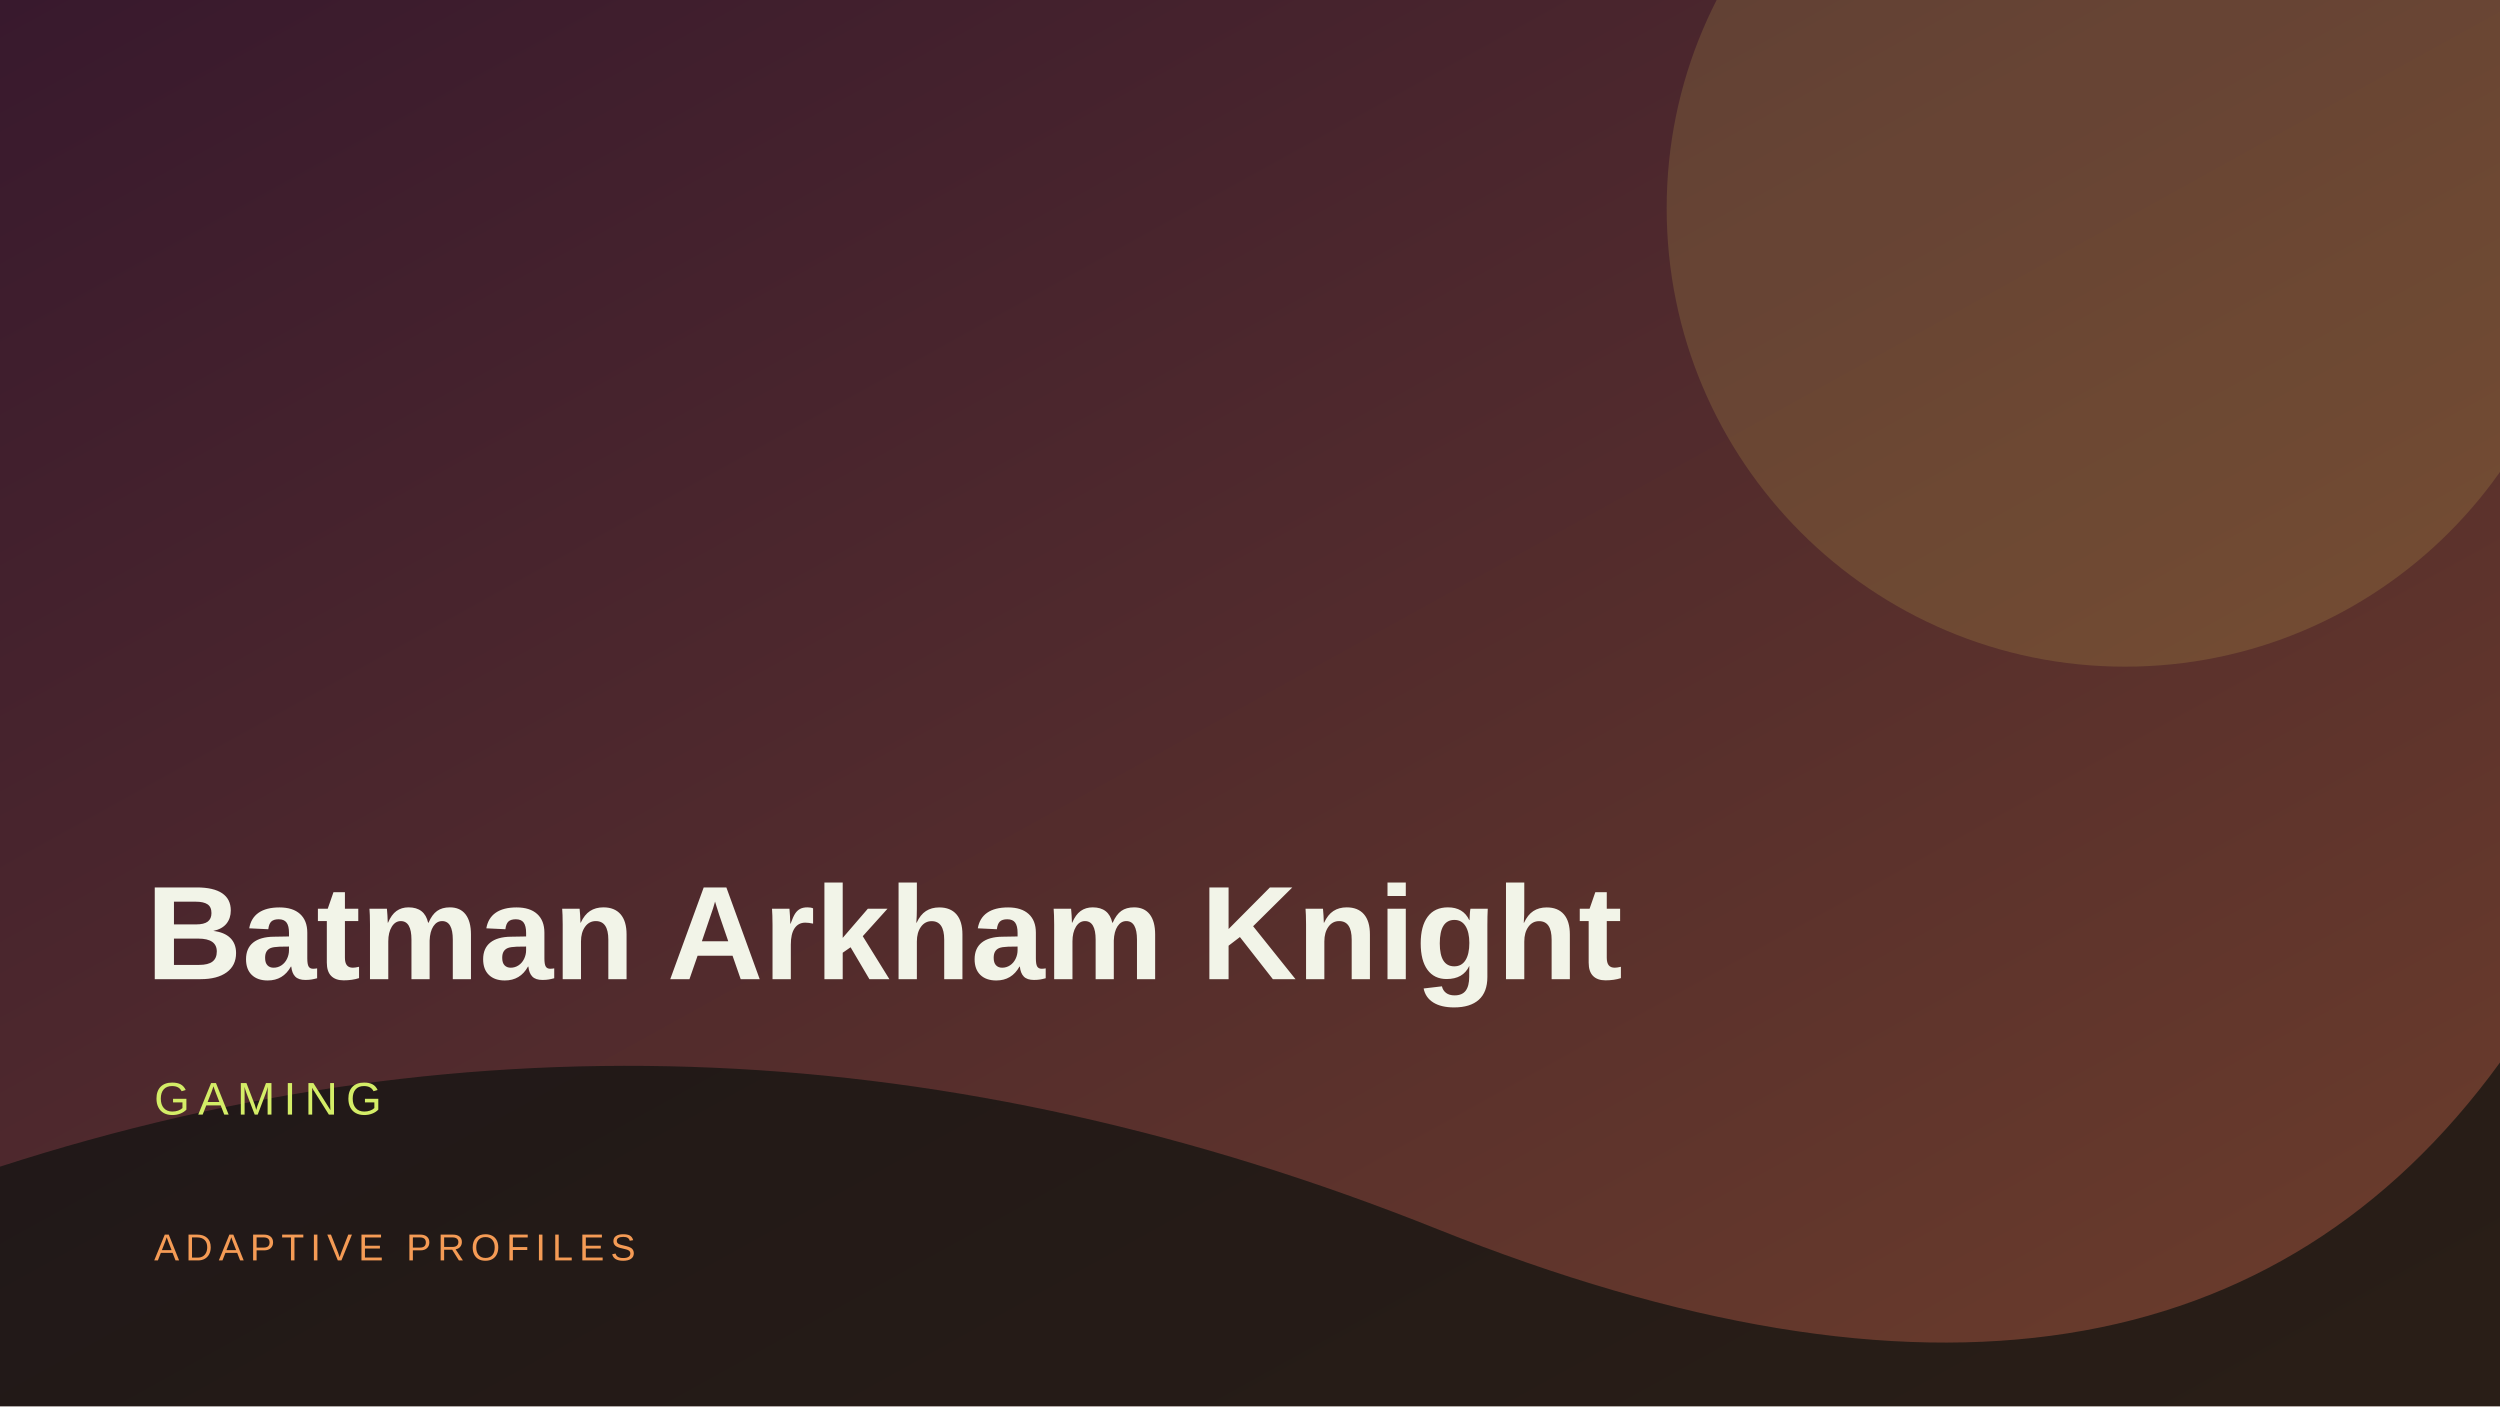
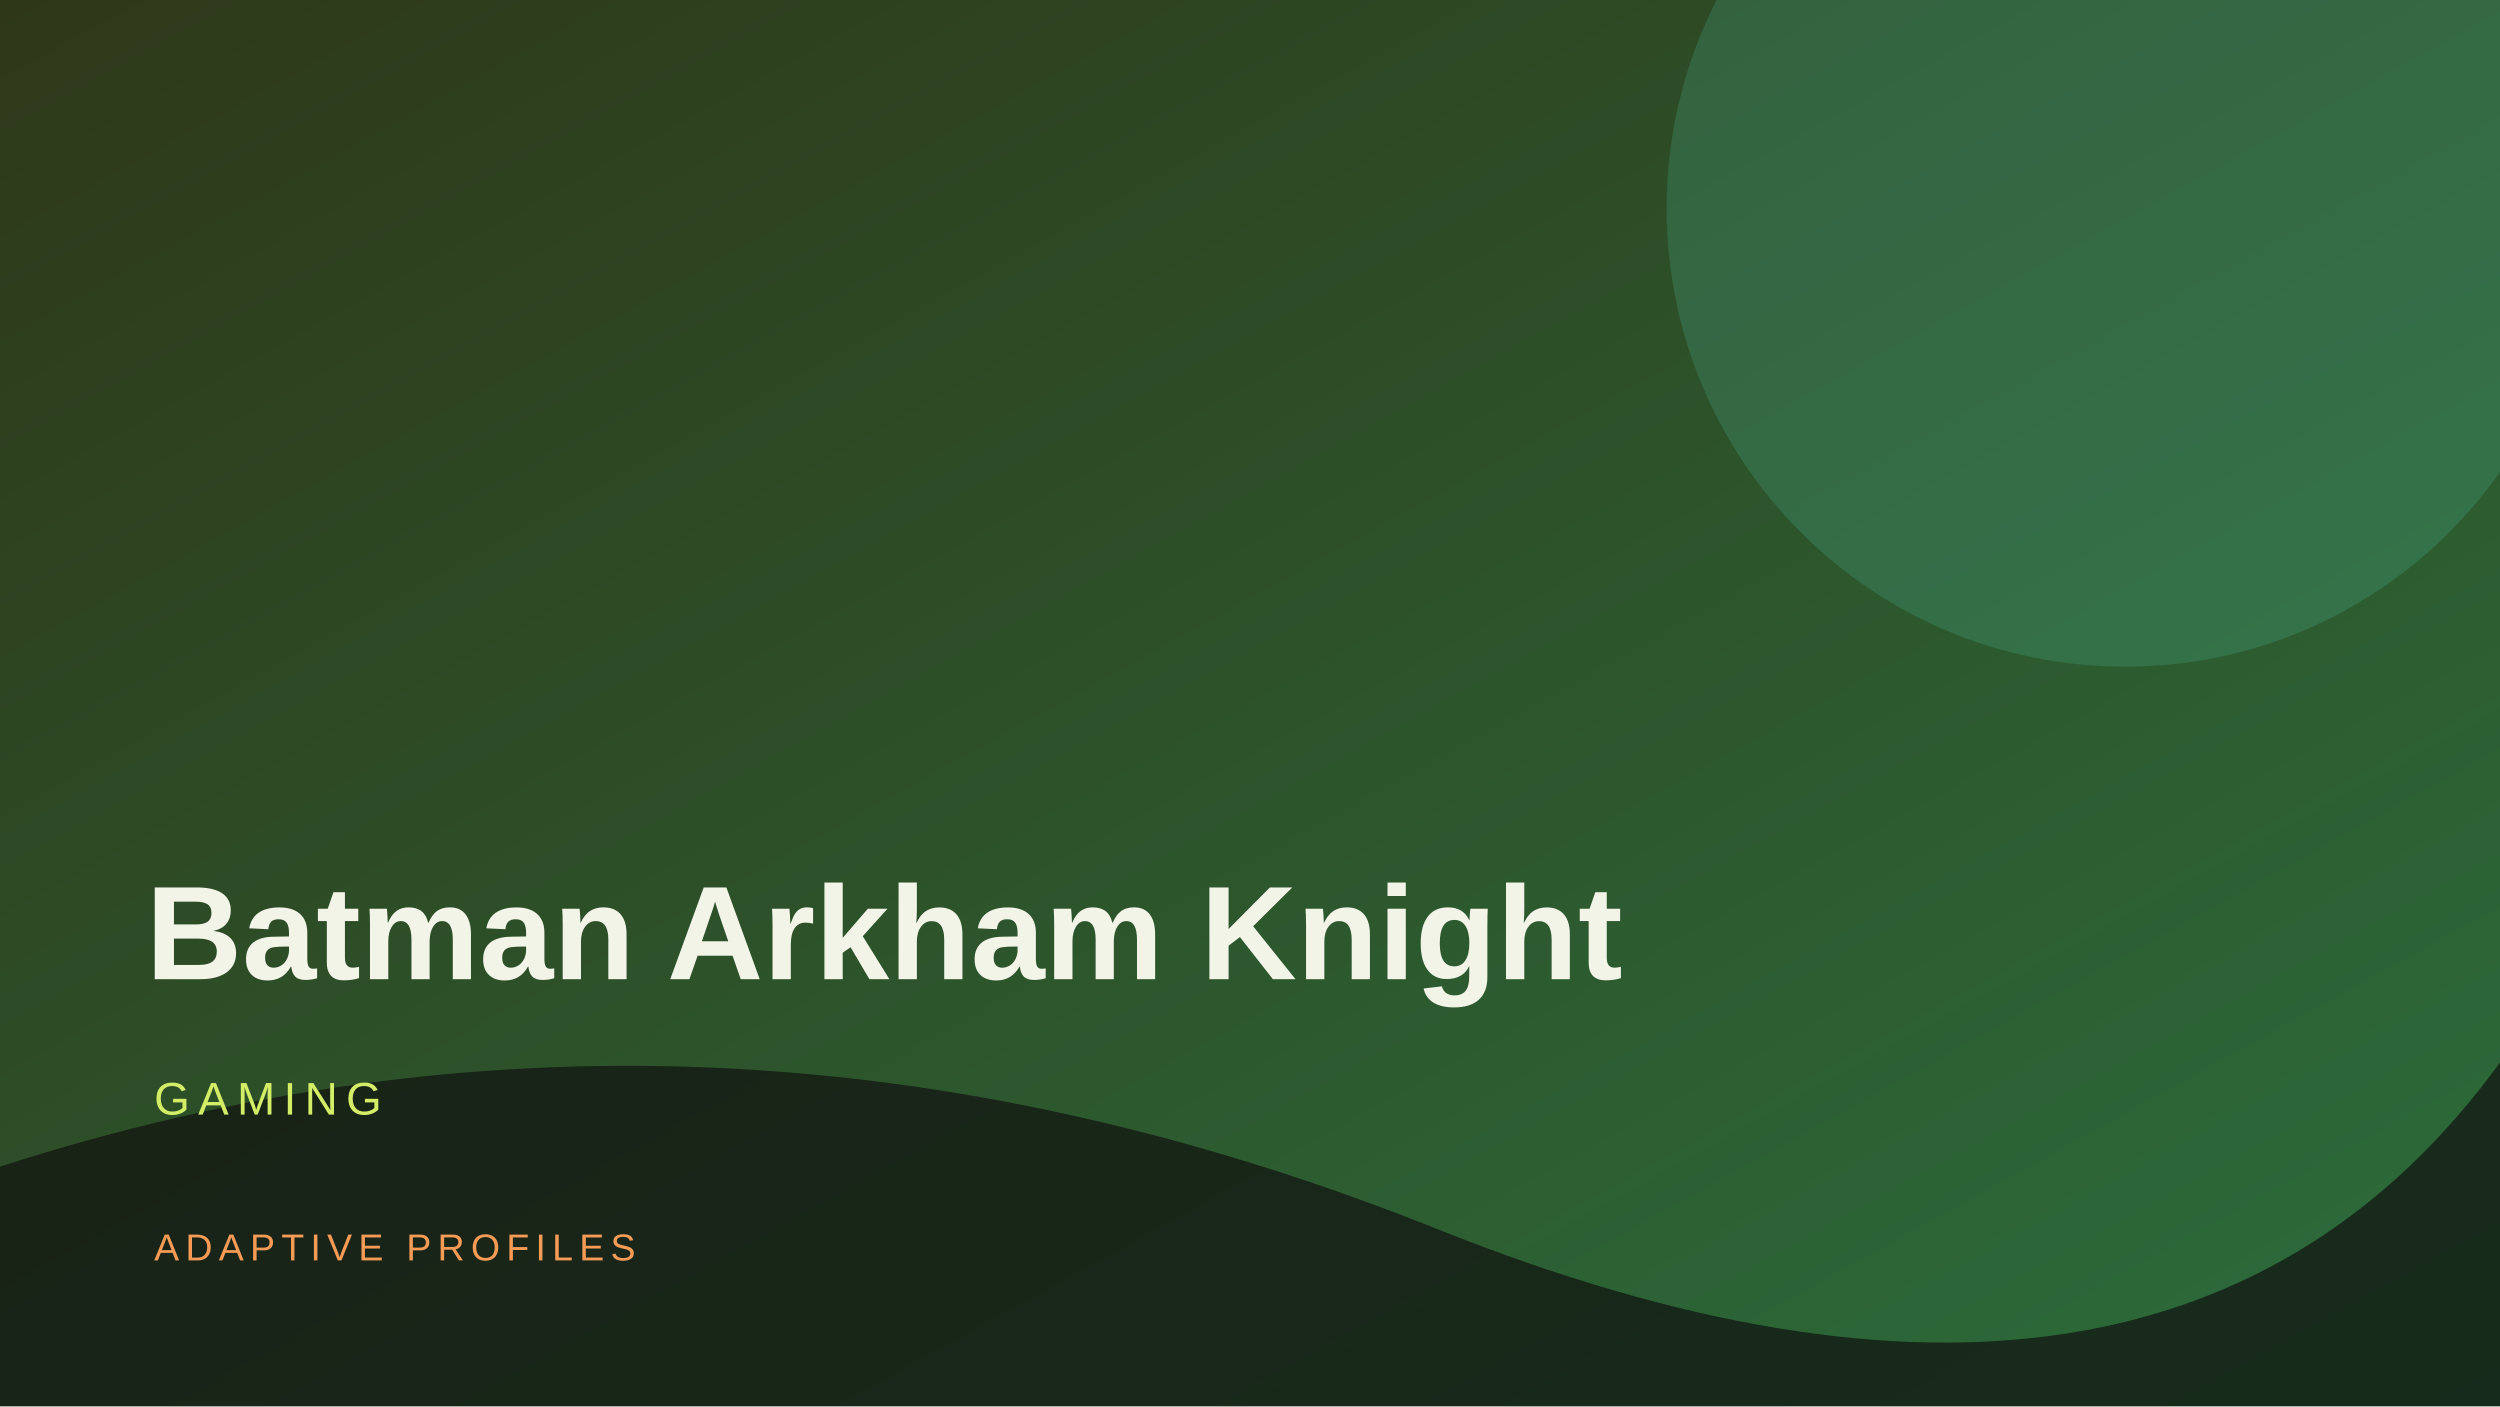
<svg xmlns="http://www.w3.org/2000/svg" viewBox="0 0 1200 675">
  <defs>
    <linearGradient id="g" x1="0" y1="0" x2="1" y2="1">
-       <stop stop-color="hsl(321 38% 16%)" />
-       <stop offset="1" stop-color="hsl(16 42% 30%)" />
+       <stop stop-color="hsl(80 38% 16%)" />
+       <stop offset="1" stop-color="hsl(135 42% 30%)" />
    </linearGradient>
  </defs>
  <rect width="1200" height="675" fill="url(#g)" />
-   <circle cx="1020" cy="100" r="220" fill="hsl(51 70% 62% / .16)" />
+   <circle cx="1020" cy="100" r="220" fill="hsl(170 70% 62% / .16)" />
  <path d="M0 560 Q340 450 690 590 T1200 510 V675 H0Z" fill="#0f120f" opacity=".72" />
  <text x="70" y="470" fill="#f2f4e8" font-family="Arial, sans-serif" font-size="64" font-weight="700">Batman Arkham Knight</text>
  <text x="74" y="535" fill="#d4ed67" font-family="Arial, sans-serif" font-size="22" letter-spacing="4">GAMING</text>
  <text x="74" y="605" fill="#f59b55" font-family="Arial, sans-serif" font-size="18" letter-spacing="3">ADAPTIVE PROFILES</text>
</svg>
